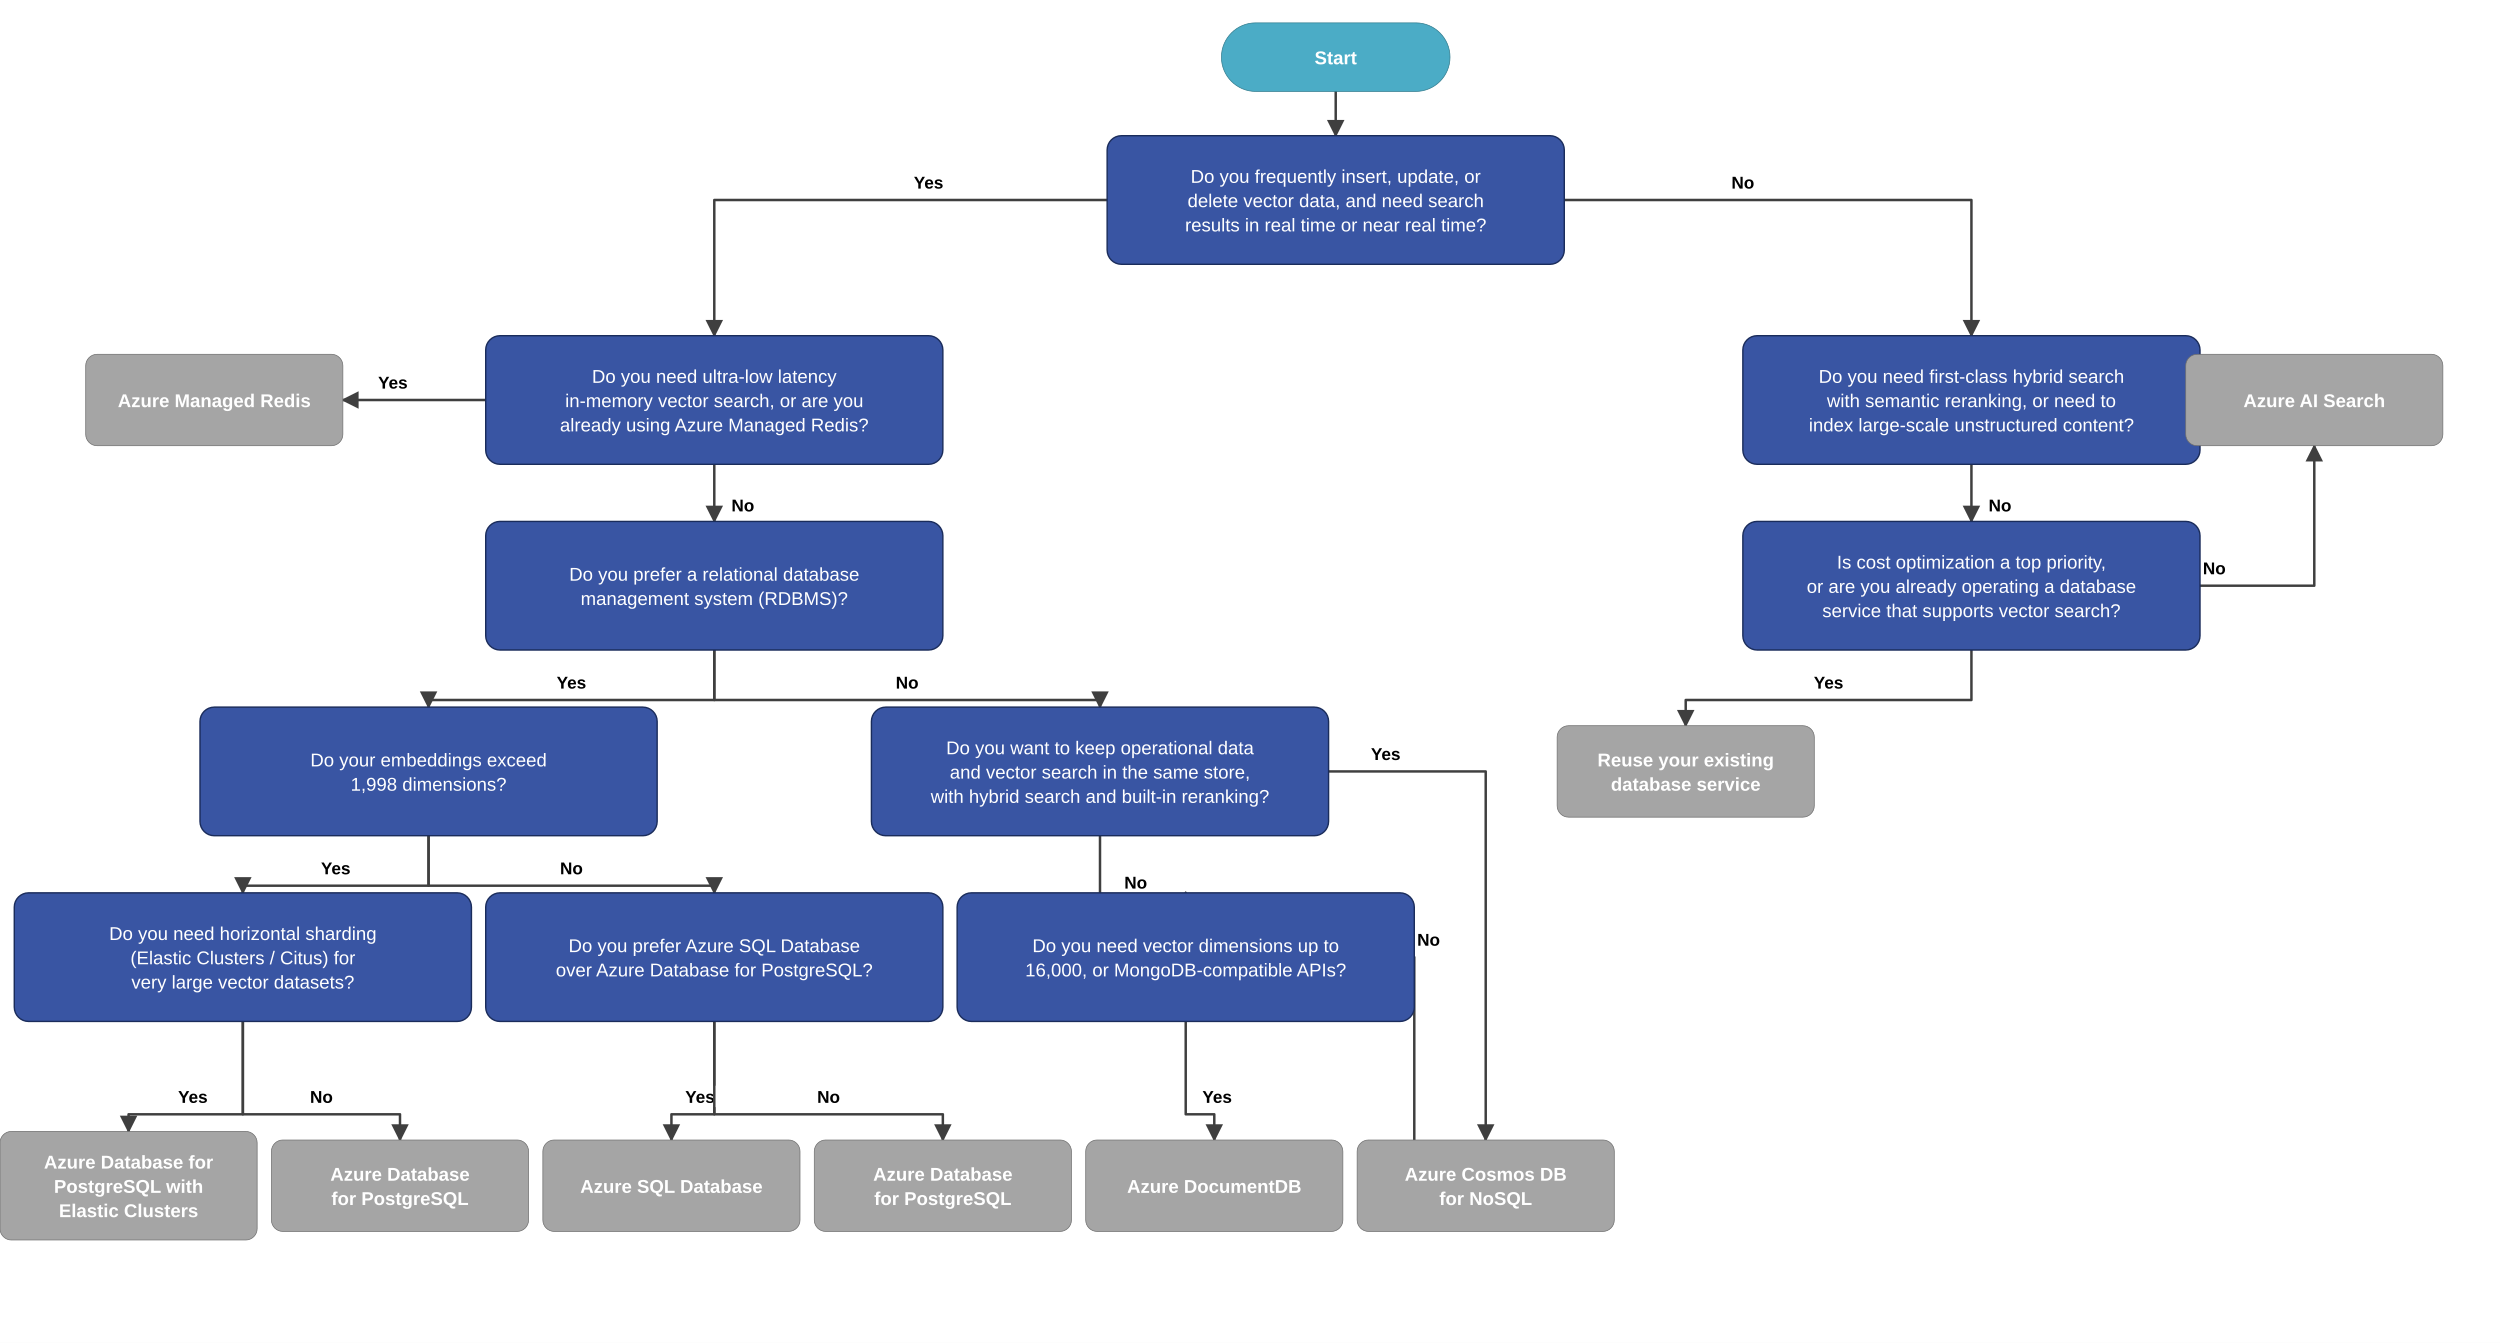
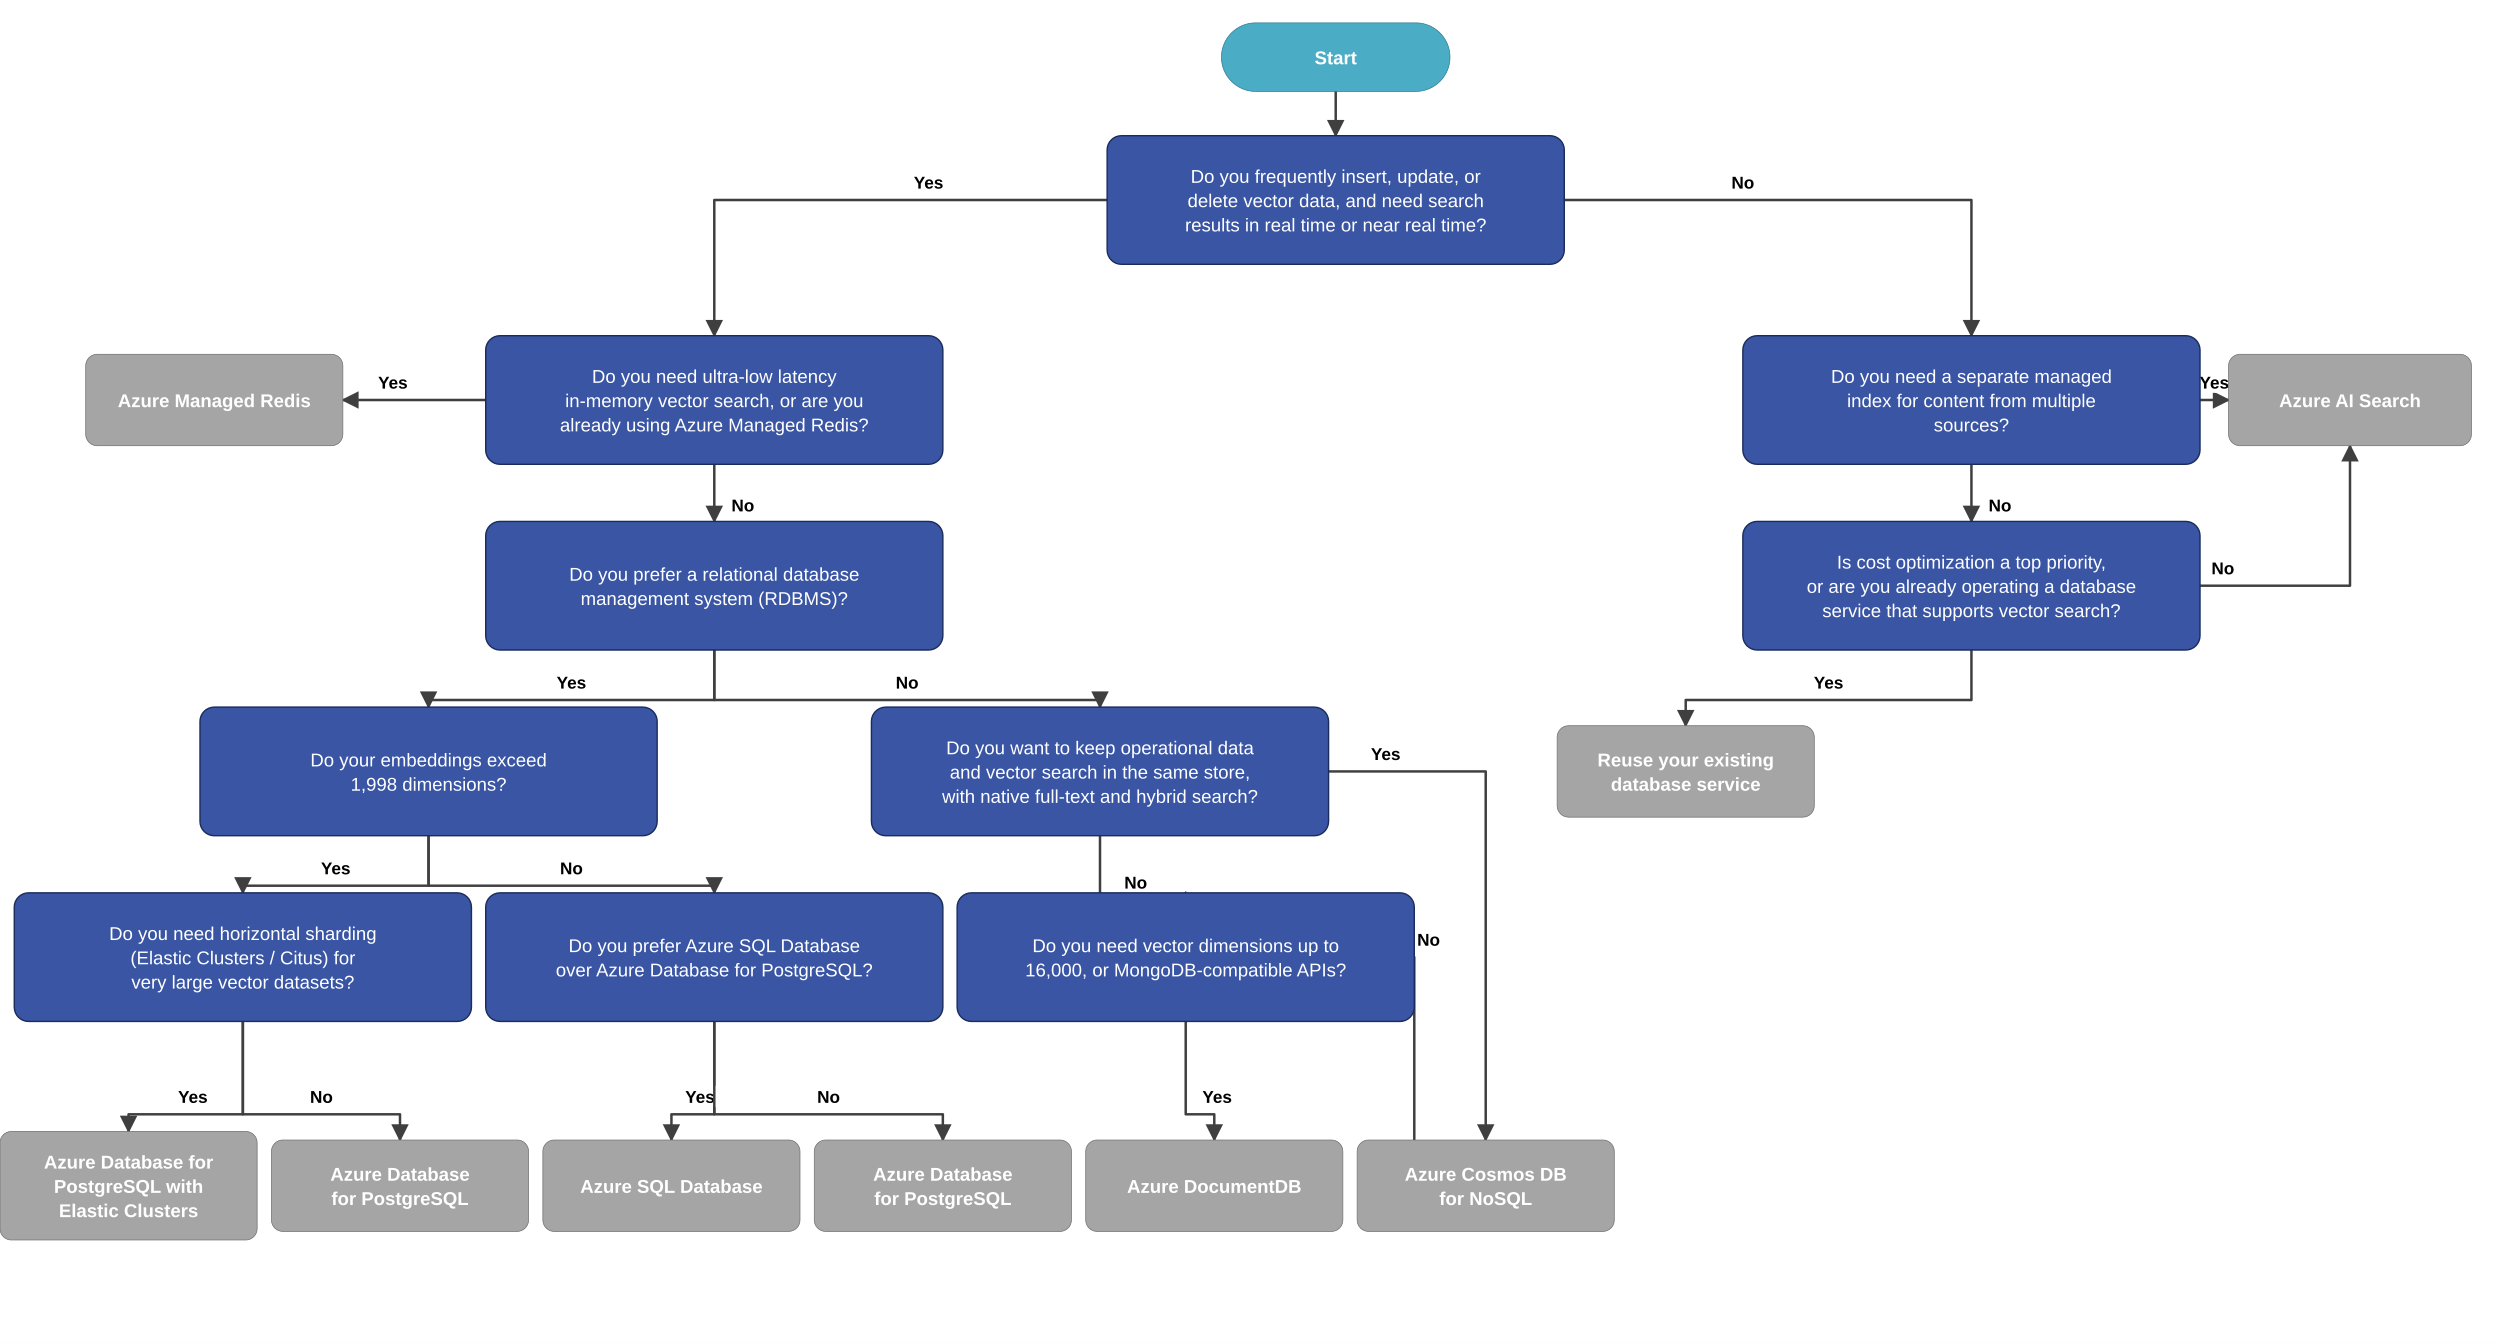
<svg xmlns="http://www.w3.org/2000/svg" width="1750" height="940" viewBox="0 0 1750 940" font-family="Segoe UI, Arial, sans-serif">
  <defs>
    <marker id="arrow" viewBox="0 0 10 10" refX="9" refY="5" markerWidth="7" markerHeight="7" orient="auto-start-reverse">
      <path d="M0,0 L10,5 L0,10 z" fill="#3f3f3f" />
    </marker>
    <style type="text/css">
      .decision { fill: #3955a3; stroke: #1a2c5b; stroke-width: 1; }
      .terminal { fill: #a5a5a5; stroke: #6d6d6d; stroke-width: 0.5; }
      .start { fill: #4bacc6; stroke: #2f7a8c; stroke-width: 0.5; }
      .qtext { fill: #ffffff; font-size: 13px; font-weight: 500; text-anchor: middle; }
      .ttext { fill: #ffffff; font-size: 13px; font-weight: 600; text-anchor: middle; }
      .connector { fill: none; stroke: #3f3f3f; stroke-width: 1.75; stroke-linecap: round; stroke-linejoin: round; }
      .ynlabel { fill: #000000; font-size: 12px; font-weight: bold; text-anchor: middle; }
      .ynbg { fill: #ffffff; }
    </style>
  </defs>
  <rect x="0" y="0" width="1750" height="940" fill="#ffffff" />
  <path d="M 935,64 L 935,95" class="connector" marker-end="url(#arrow)" />
  <path d="M 775,140 L 500,140 L 500,235" class="connector" marker-end="url(#arrow)" />
  <rect x="634" y="120" width="32" height="15" class="ynbg" />
  <text x="650" y="132" class="ynlabel">Yes</text>
  <path d="M 1095,140 L 1380,140 L 1380,235" class="connector" marker-end="url(#arrow)" />
  <rect x="1208" y="120" width="24" height="15" class="ynbg" />
  <text x="1220" y="132" class="ynlabel">No</text>
  <path d="M 340,280 L 240,280" class="connector" marker-end="url(#arrow)" />
  <rect x="259" y="260" width="32" height="15" class="ynbg" />
  <text x="275" y="272" class="ynlabel">Yes</text>
  <path d="M 500,325 L 500,365" class="connector" marker-end="url(#arrow)" />
  <rect x="508" y="346" width="24" height="15" class="ynbg" />
  <text x="520" y="358" class="ynlabel">No</text>
-   <path d="M 1540,280 L 1530,280" class="connector" marker-end="url(#arrow)" />
-   <rect x="1544" y="260" width="32" height="15" class="ynbg" />
-   <text x="1560" y="272" class="ynlabel">Yes</text>
+   <path d="M 1540,280 L 1560,280" class="connector" marker-end="url(#arrow)" />
+   <rect x="1541" y="260" width="18" height="15" class="ynbg" />
+   <text x="1550" y="272" class="ynlabel">Yes</text>
  <path d="M 1380,325 L 1380,365" class="connector" marker-end="url(#arrow)" />
  <rect x="1388" y="346" width="24" height="15" class="ynbg" />
  <text x="1400" y="358" class="ynlabel">No</text>
  <path d="M 500,455 L 500,490 L 300,490 L 300,495" class="connector" marker-end="url(#arrow)" />
  <rect x="384" y="470" width="32" height="15" class="ynbg" />
  <text x="400" y="482" class="ynlabel">Yes</text>
  <path d="M 500,455 L 500,490 L 770,490 L 770,495" class="connector" marker-end="url(#arrow)" />
  <rect x="623" y="470" width="24" height="15" class="ynbg" />
  <text x="635" y="482" class="ynlabel">No</text>
  <path d="M 1380,455 L 1380,490 L 1180,490 L 1180,508" class="connector" marker-end="url(#arrow)" />
  <rect x="1264" y="470" width="32" height="15" class="ynbg" />
  <text x="1280" y="482" class="ynlabel">Yes</text>
-   <path d="M 1540,410 L 1620,410 L 1620,312" class="connector" marker-end="url(#arrow)" />
-   <rect x="1538" y="390" width="24" height="15" class="ynbg" />
-   <text x="1550" y="402" class="ynlabel">No</text>
+   <path d="M 1540,410 L 1645,410 L 1645,312" class="connector" marker-end="url(#arrow)" />
+   <rect x="1544" y="390" width="24" height="15" class="ynbg" />
+   <text x="1556" y="402" class="ynlabel">No</text>
  <path d="M 300,585 L 300,620 L 170,620 L 170,625" class="connector" marker-end="url(#arrow)" />
  <rect x="219" y="600" width="32" height="15" class="ynbg" />
  <text x="235" y="612" class="ynlabel">Yes</text>
  <path d="M 300,585 L 300,620 L 500,620 L 500,625" class="connector" marker-end="url(#arrow)" />
  <rect x="388" y="600" width="24" height="15" class="ynbg" />
  <text x="400" y="612" class="ynlabel">No</text>
  <path d="M 930,540 L 1040,540 L 1040,798" class="connector" marker-end="url(#arrow)" />
  <rect x="954" y="520" width="32" height="15" class="ynbg" />
  <text x="970" y="532" class="ynlabel">Yes</text>
  <path d="M 770,585 L 770,630 L 830,630 L 830,625" class="connector" marker-end="url(#arrow)" />
  <rect x="783" y="610" width="24" height="15" class="ynbg" />
  <text x="795" y="622" class="ynlabel">No</text>
  <path d="M 170,715 L 170,780 L 90,780 L 90,792" class="connector" marker-end="url(#arrow)" />
  <rect x="119" y="760" width="32" height="15" class="ynbg" />
  <text x="135" y="772" class="ynlabel">Yes</text>
  <path d="M 170,715 L 170,780 L 280,780 L 280,798" class="connector" marker-end="url(#arrow)" />
  <rect x="213" y="760" width="24" height="15" class="ynbg" />
  <text x="225" y="772" class="ynlabel">No</text>
  <path d="M 500,715 L 500,780 L 470,780 L 470,798" class="connector" marker-end="url(#arrow)" />
  <rect x="474" y="760" width="32" height="15" class="ynbg" />
  <text x="490" y="772" class="ynlabel">Yes</text>
  <path d="M 500,715 L 500,780 L 660,780 L 660,798" class="connector" marker-end="url(#arrow)" />
  <rect x="568" y="760" width="24" height="15" class="ynbg" />
  <text x="580" y="772" class="ynlabel">No</text>
  <path d="M 830,715 L 830,780 L 850,780 L 850,798" class="connector" marker-end="url(#arrow)" />
  <rect x="836" y="760" width="32" height="15" class="ynbg" />
  <text x="852" y="772" class="ynlabel">Yes</text>
  <path d="M 990,670 L 990,670 L 990,800 L 1040,800 L 1040,798" class="connector" marker-end="url(#arrow)" />
  <rect x="988" y="650" width="24" height="15" class="ynbg" />
  <text x="1000" y="662" class="ynlabel">No</text>
  <g>
    <rect x="855" y="16" width="160" height="48" rx="24" ry="24" class="start" />
    <text x="935" y="45" class="ttext">Start</text>
  </g>
  <g>
    <rect x="775" y="95" width="320" height="90" rx="10" ry="10" class="decision" />
    <text x="935" y="128" class="qtext">Do you frequently insert, update, or</text>
    <text x="935" y="145" class="qtext">delete vector data, and need search</text>
    <text x="935" y="162" class="qtext">results in real time or near real time?</text>
  </g>
  <g>
    <rect x="340" y="235" width="320" height="90" rx="10" ry="10" class="decision" />
    <text x="500" y="268" class="qtext">Do you need ultra-low latency</text>
    <text x="500" y="285" class="qtext">in-memory vector search, or are you</text>
    <text x="500" y="302" class="qtext">already using Azure Managed Redis?</text>
  </g>
  <g>
    <rect x="1220" y="235" width="320" height="90" rx="10" ry="10" class="decision" />
-     <text x="1380" y="268" class="qtext">Do you need first-class hybrid search</text>
-     <text x="1380" y="285" class="qtext">with semantic reranking, or need to</text>
-     <text x="1380" y="302" class="qtext">index large-scale unstructured content?</text>
+     <text x="1380" y="268" class="qtext">Do you need a separate managed</text>
+     <text x="1380" y="285" class="qtext">index for content from multiple</text>
+     <text x="1380" y="302" class="qtext">sources?</text>
  </g>
  <g>
    <rect x="340" y="365" width="320" height="90" rx="10" ry="10" class="decision" />
    <text x="500" y="406.5" class="qtext">Do you prefer a relational database</text>
    <text x="500" y="423.5" class="qtext">management system (RDBMS)?</text>
  </g>
  <g>
    <rect x="1220" y="365" width="320" height="90" rx="10" ry="10" class="decision" />
    <text x="1380" y="398" class="qtext">Is cost optimization a top priority,</text>
    <text x="1380" y="415" class="qtext">or are you already operating a database</text>
    <text x="1380" y="432" class="qtext">service that supports vector search?</text>
  </g>
  <g>
    <rect x="140" y="495" width="320" height="90" rx="10" ry="10" class="decision" />
    <text x="300" y="536.5" class="qtext">Do your embeddings exceed</text>
    <text x="300" y="553.5" class="qtext">1,998 dimensions?</text>
  </g>
  <g>
    <rect x="610" y="495" width="320" height="90" rx="10" ry="10" class="decision" />
    <text x="770" y="528" class="qtext">Do you want to keep operational data</text>
    <text x="770" y="545" class="qtext">and vector search in the same store,</text>
-     <text x="770" y="562" class="qtext">with hybrid search and built-in reranking?</text>
+     <text x="770" y="562" class="qtext">with native full-text and hybrid search?</text>
  </g>
  <g>
    <rect x="10" y="625" width="320" height="90" rx="10" ry="10" class="decision" />
    <text x="170" y="658" class="qtext">Do you need horizontal sharding</text>
    <text x="170" y="675" class="qtext">(Elastic Clusters / Citus) for</text>
    <text x="170" y="692" class="qtext">very large vector datasets?</text>
  </g>
  <g>
    <rect x="340" y="625" width="320" height="90" rx="10" ry="10" class="decision" />
    <text x="500" y="666.5" class="qtext">Do you prefer Azure SQL Database</text>
    <text x="500" y="683.5" class="qtext">over Azure Database for PostgreSQL?</text>
  </g>
  <g>
    <rect x="670" y="625" width="320" height="90" rx="10" ry="10" class="decision" />
    <text x="830" y="666.5" class="qtext">Do you need vector dimensions up to</text>
    <text x="830" y="683.5" class="qtext">16,000, or MongoDB-compatible APIs?</text>
  </g>
  <g>
    <rect x="60" y="248" width="180" height="64" rx="8" ry="8" class="terminal" />
    <text x="150" y="285" class="ttext">Azure Managed Redis</text>
  </g>
  <g>
-     <rect x="1530" y="248" width="180" height="64" rx="8" ry="8" class="terminal" />
-     <text x="1620" y="285" class="ttext">Azure AI Search</text>
+     <rect x="1560" y="248" width="170" height="64" rx="8" ry="8" class="terminal" />
+     <text x="1645" y="285" class="ttext">Azure AI Search</text>
  </g>
  <g>
    <rect x="1090" y="508" width="180" height="64" rx="8" ry="8" class="terminal" />
    <text x="1180" y="536.5" class="ttext">Reuse your existing</text>
    <text x="1180" y="553.5" class="ttext">database service</text>
  </g>
  <g>
    <rect x="0" y="792" width="180" height="76" rx="8" ry="8" class="terminal" />
    <text x="90" y="818" class="ttext">Azure Database for</text>
    <text x="90" y="835" class="ttext">PostgreSQL with</text>
    <text x="90" y="852" class="ttext">Elastic Clusters</text>
  </g>
  <g>
    <rect x="190" y="798" width="180" height="64" rx="8" ry="8" class="terminal" />
    <text x="280" y="826.5" class="ttext">Azure Database</text>
    <text x="280" y="843.5" class="ttext">for PostgreSQL</text>
  </g>
  <g>
    <rect x="380" y="798" width="180" height="64" rx="8" ry="8" class="terminal" />
    <text x="470" y="835" class="ttext">Azure SQL Database</text>
  </g>
  <g>
    <rect x="570" y="798" width="180" height="64" rx="8" ry="8" class="terminal" />
    <text x="660" y="826.5" class="ttext">Azure Database</text>
    <text x="660" y="843.5" class="ttext">for PostgreSQL</text>
  </g>
  <g>
    <rect x="760" y="798" width="180" height="64" rx="8" ry="8" class="terminal" />
    <text x="850" y="835" class="ttext">Azure DocumentDB</text>
  </g>
  <g>
    <rect x="950" y="798" width="180" height="64" rx="8" ry="8" class="terminal" />
    <text x="1040" y="826.5" class="ttext">Azure Cosmos DB</text>
    <text x="1040" y="843.5" class="ttext">for NoSQL</text>
  </g>
</svg>
